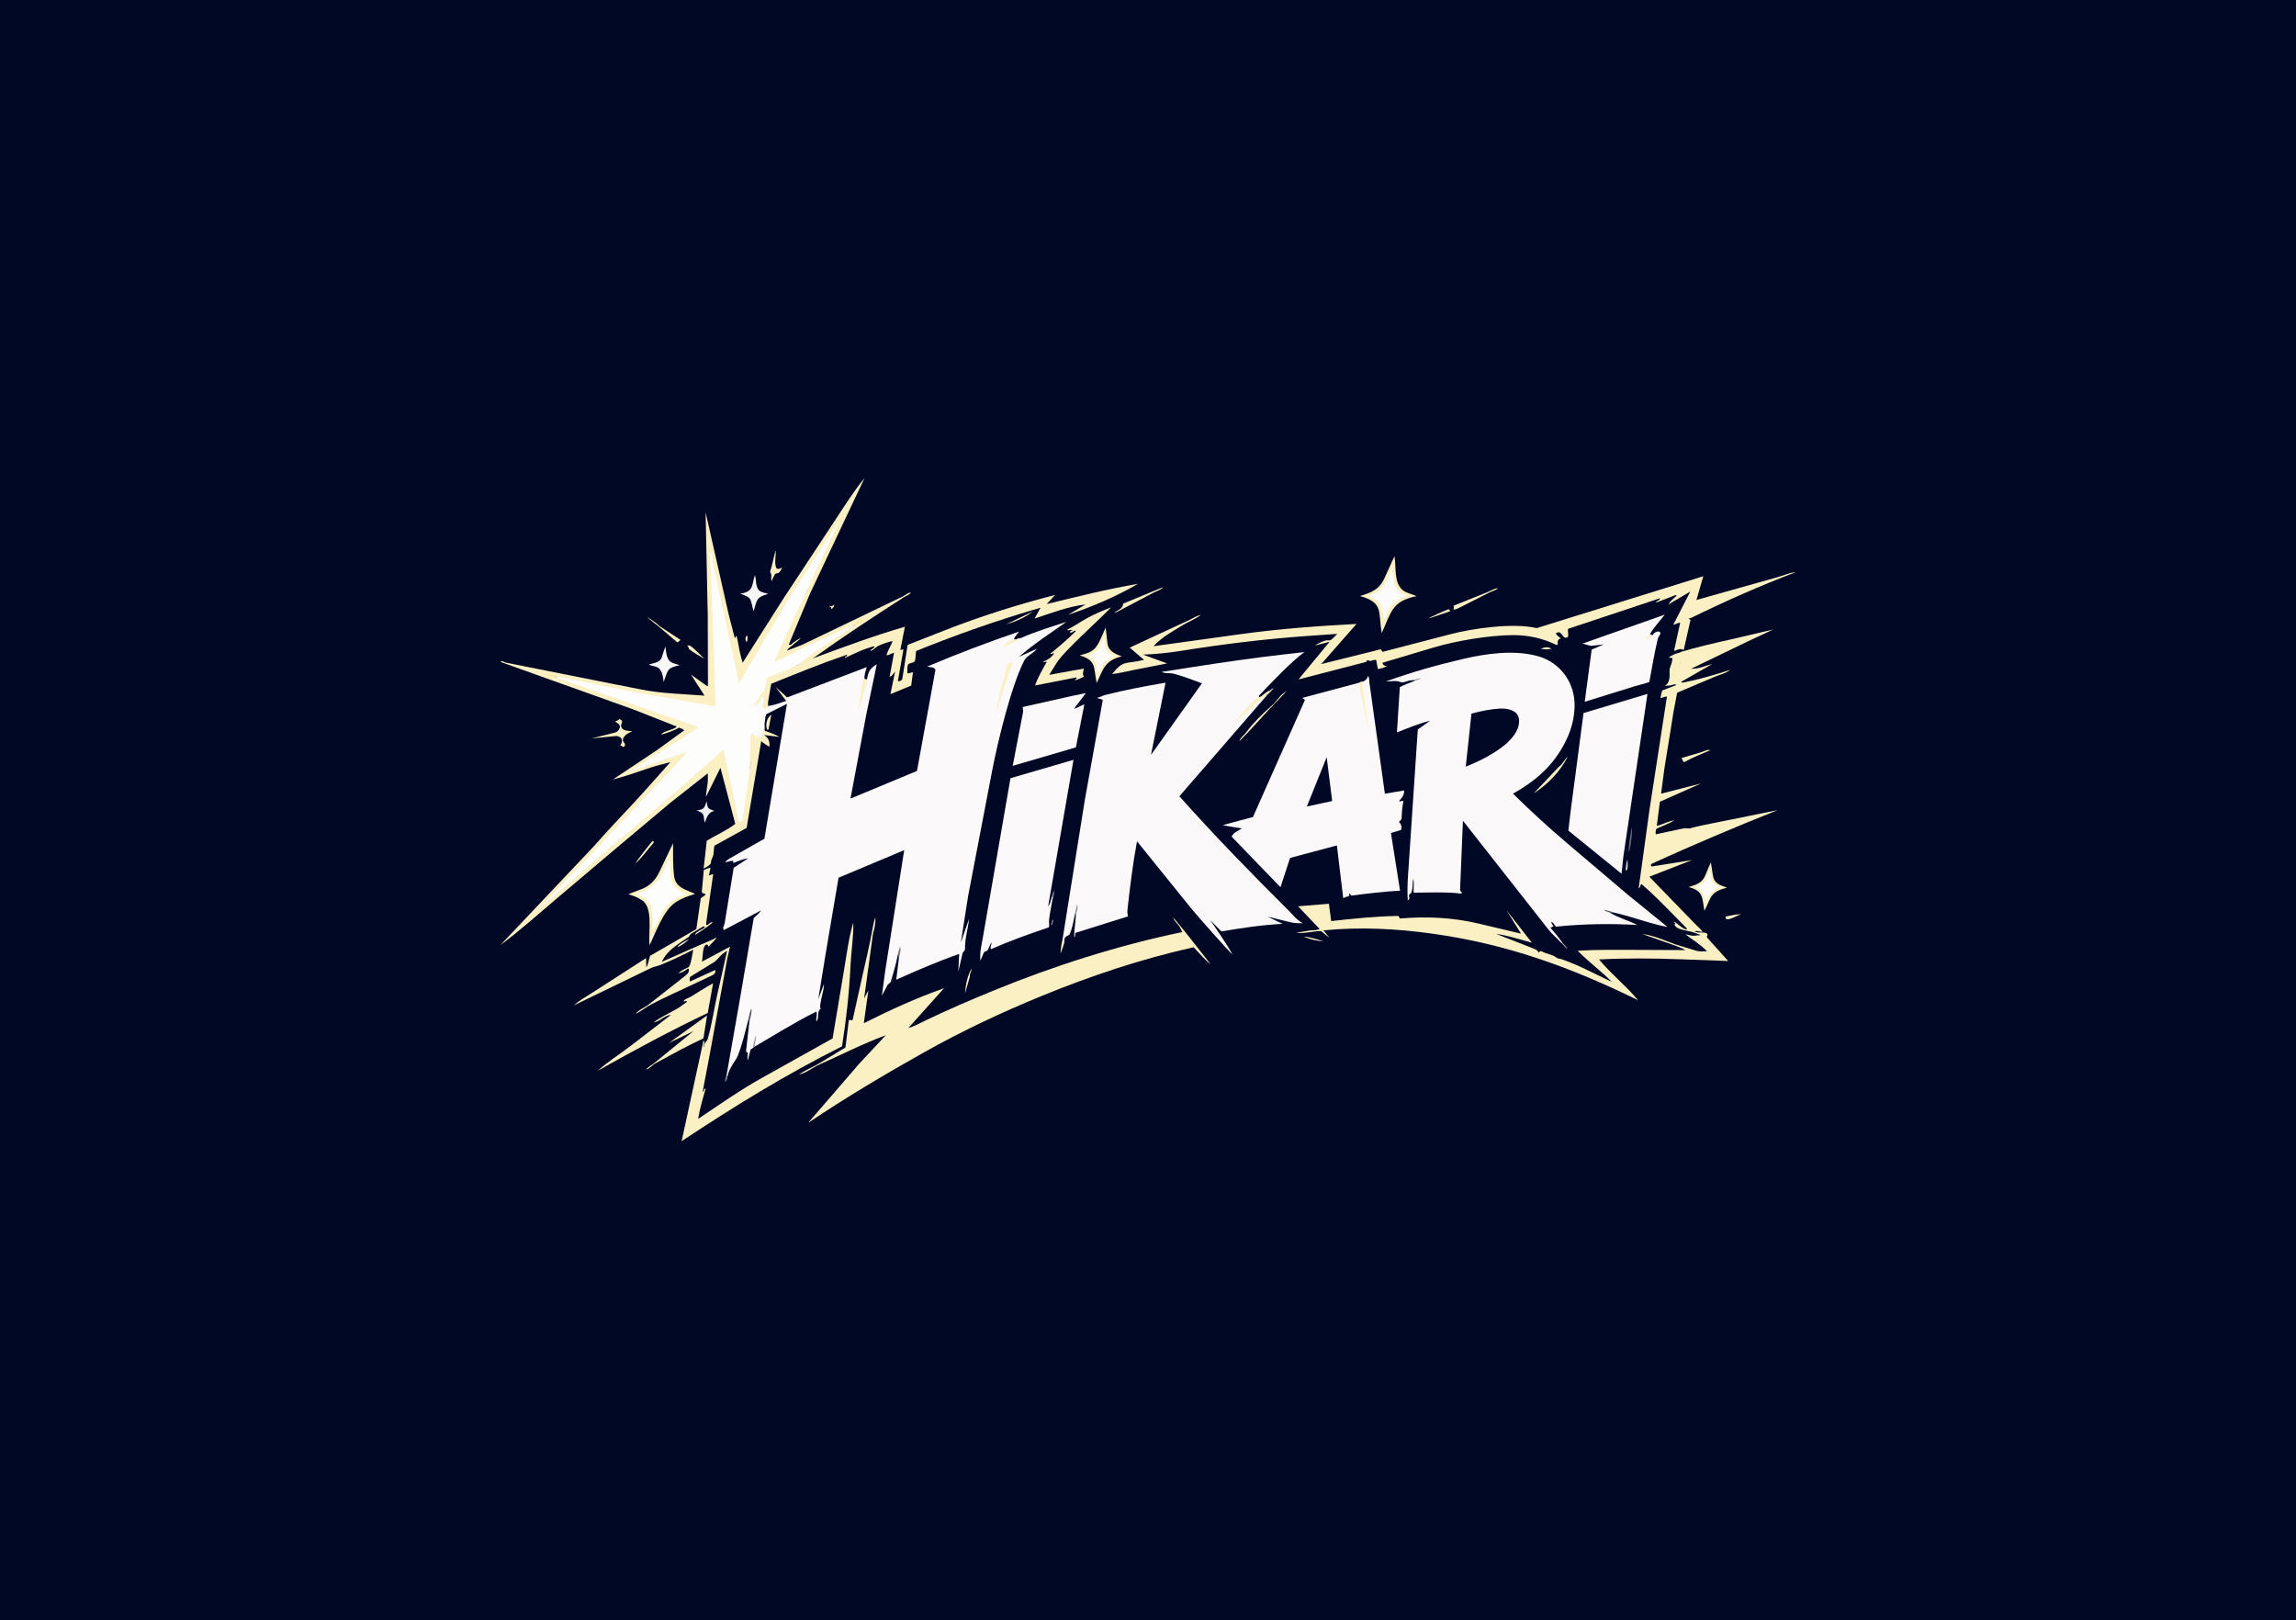
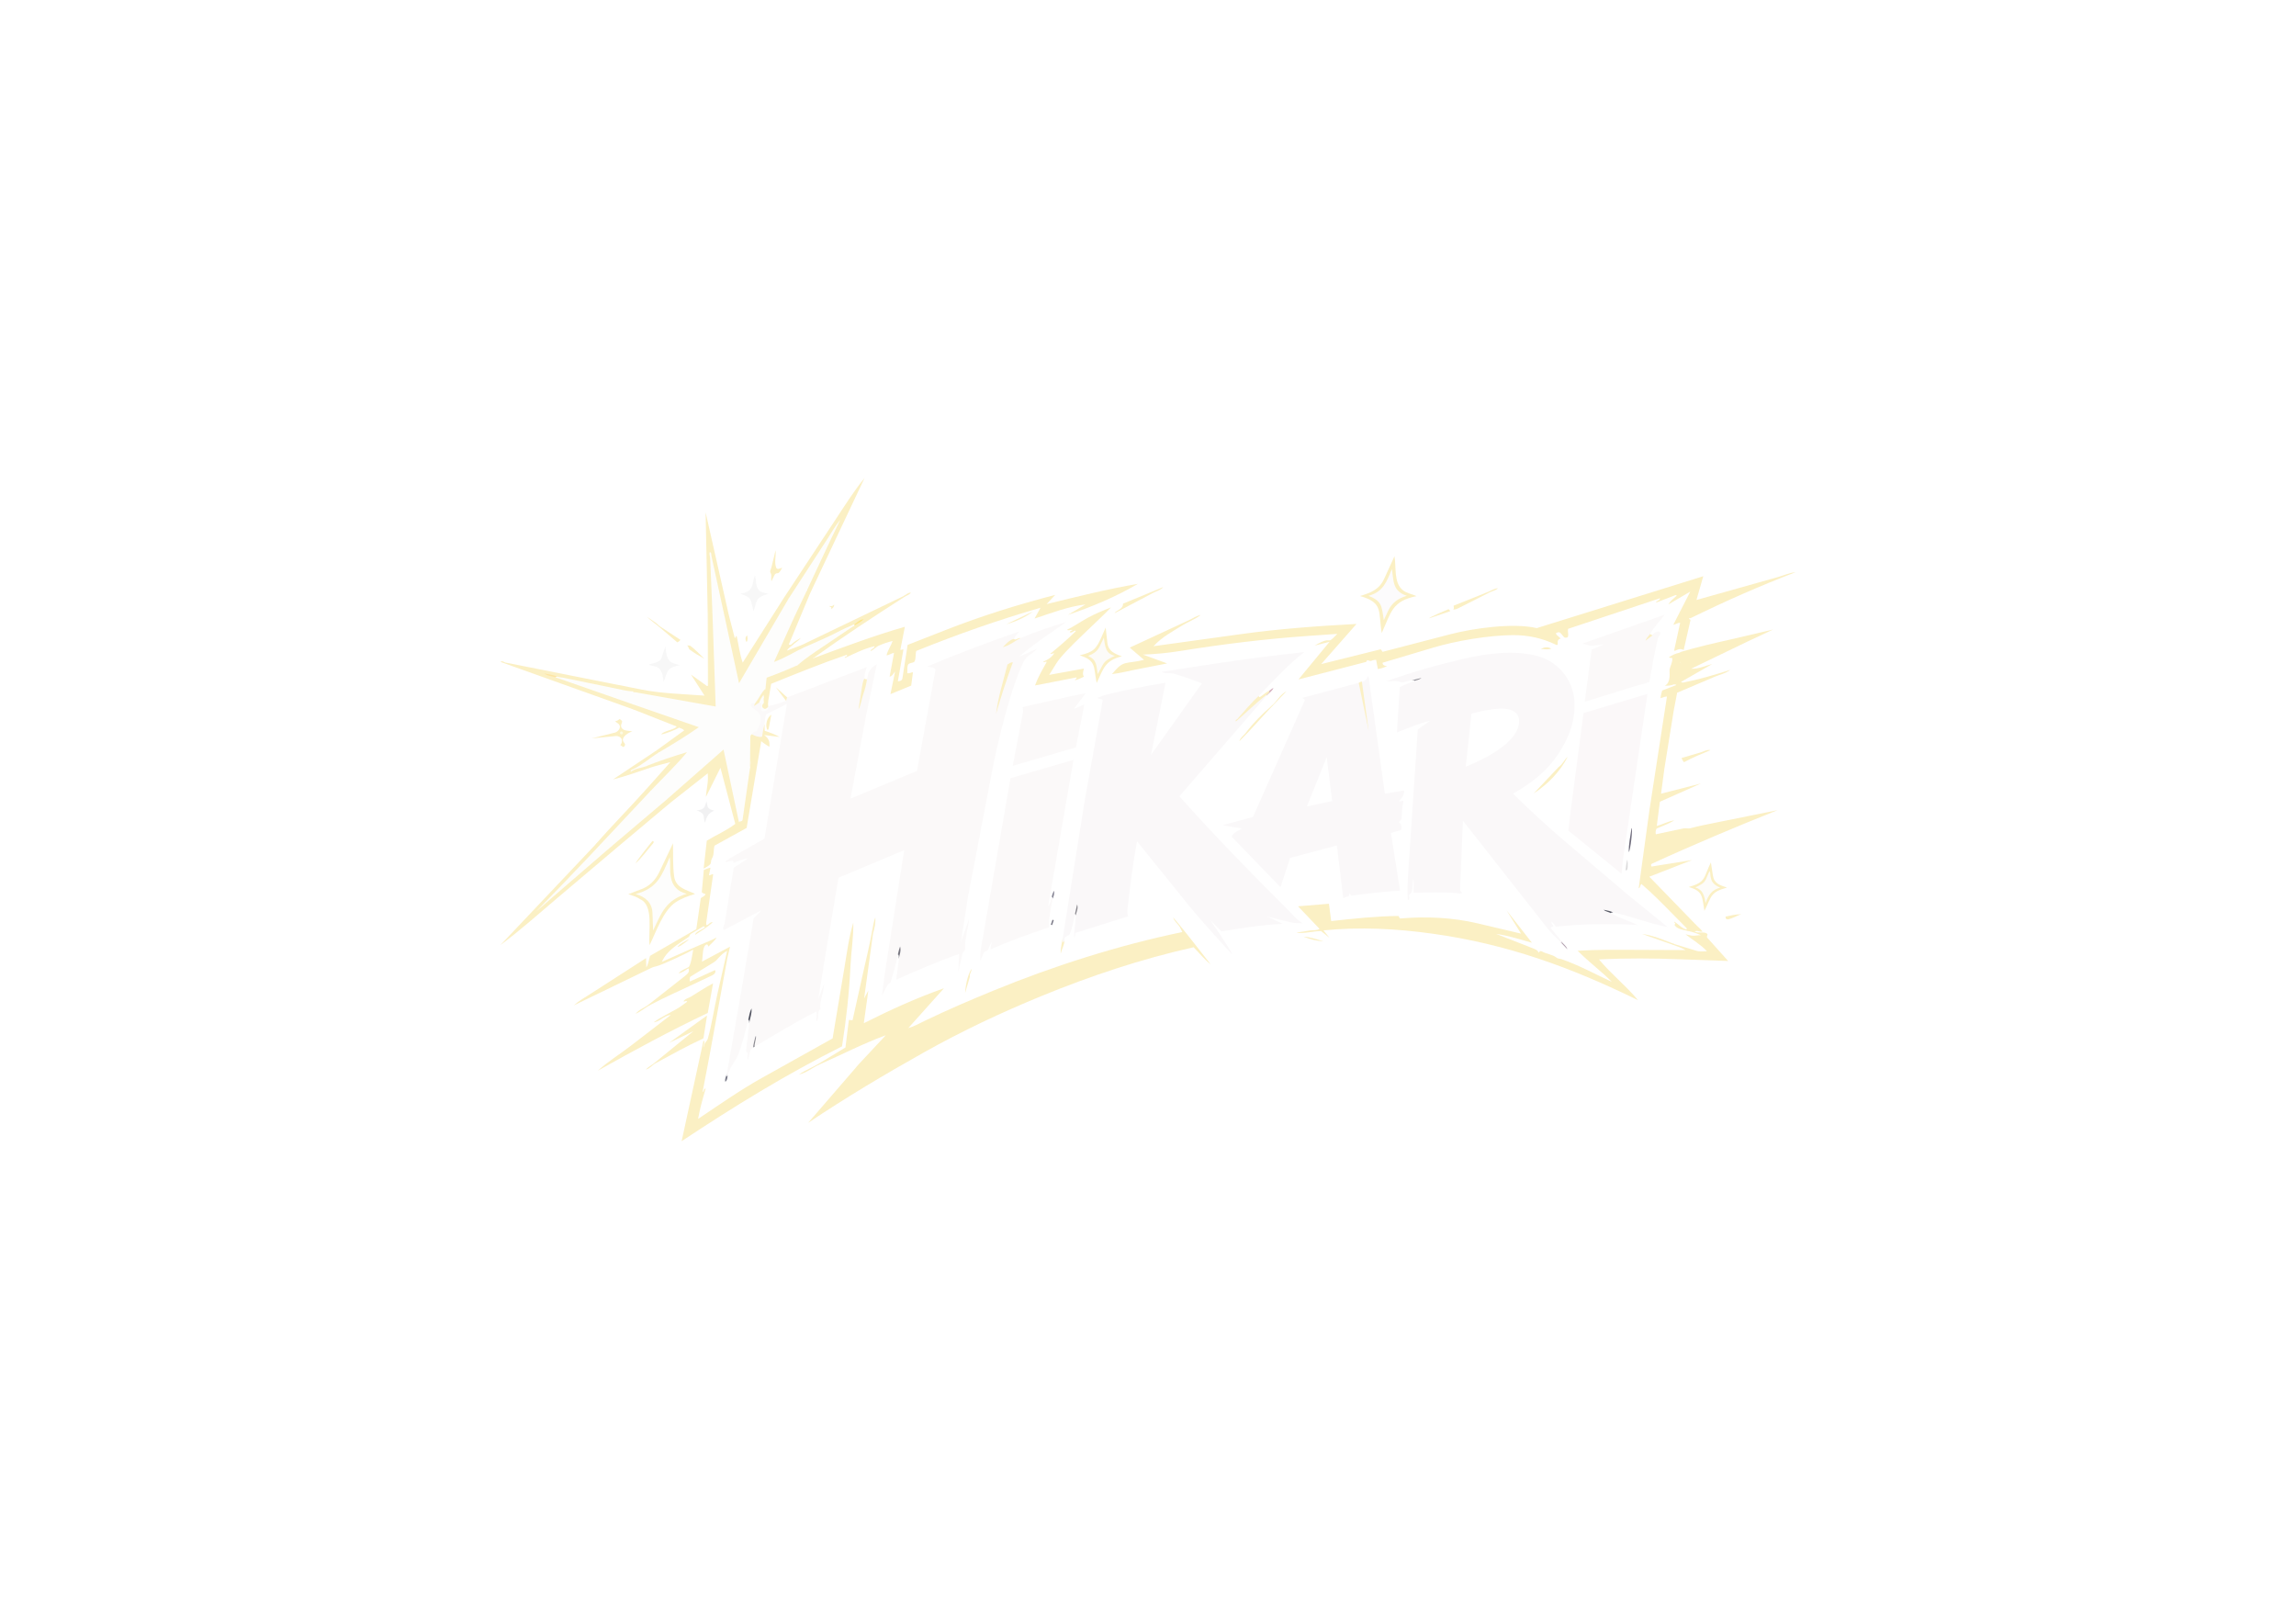
<svg xmlns="http://www.w3.org/2000/svg" id="Layer_1" version="1.1" viewBox="0 0 2565.83 1809.51">
  <defs>
    <style>
      .st0 {
        fill: #7a7b89;
      }

      .st1 {
        fill: #585a66;
      }

      .st2 {
        fill: #010825;
      }

      .st3 {
        fill: #87858b;
      }

      .st4 {
        fill: #fcfbe4;
      }

      .st5 {
        fill: #777680;
      }

      .st6 {
        fill: #f1f1f2;
      }

      .st7 {
        fill: #d4aebd;
      }

      .st8 {
        fill: #fbf8f9;
      }

      .st9 {
        fill: #fcfbf8;
      }

      .st10 {
        fill: #fbf9f9;
      }

      .st11 {
        fill: #b09ead;
      }

      .st12 {
        fill: #faf8f9;
      }

      .st13 {
        fill: #fbf0c4;
      }

      .st14 {
        fill: #fdfcf9;
      }

      .st15 {
        fill: #fde5a5;
      }

      .st16 {
        fill: #fdfdfc;
      }

      .st17 {
        fill: #dcdbdc;
      }

      .st18 {
        fill: #848392;
      }

      .st19 {
        fill: #919197;
      }

      .st20 {
        fill: #6f6c7c;
      }

      .st21 {
        fill: #8a8990;
      }

      .st22 {
        fill: #fde78c;
      }

      .st23 {
        fill: #fcfbfc;
      }

      .st24 {
        fill: #787684;
      }

      .st25 {
        fill: #f7f7f7;
      }

      .st26 {
        fill: #4c4e5b;
      }
    </style>
  </defs>
-   <rect class="st2" x="-29.54" y="-20.83" width="2624.92" height="1851.18" />
  <g>
    <path class="st13" d="M865.58,642.57l-3.42,6.92c-1-2.73.63-6.16-.76-8.65-1.59-2.86-.06-3.82.59-6.49l4.75-19.44c.67,6.66-1.56,12.93.52,19.15,1,3,4.12,1.39,6.87.33-1.17,2-2.41,5.04-4.34,6.03-1.56.5-3.11-.11-4.22,2.14Z" />
    <path class="st13" d="M736.45,700.41c-.26-.84,0-1.02.78-.55l23.25,15.3c-1.14,1.22-2.15,2.09-3.53,2.73l-20.5-17.48Z" />
    <path class="st13" d="M1946.03,1021.73c-5.59,1.3-18.43,10.26-17.61,2.6,5.63-1.16,11.14-2.61,17.61-2.6Z" />
    <path class="st13" d="M737.23,699.85l-.78.55c-4.48-3.72-9.43-7.04-13.44-11.14l9.56,6.57c1.75,1.2,3.25,3.09,4.66,4.02Z" />
    <path class="st13" d="M928.95,680.85c-.04-.74.25-1.36.05-1.89-.38-1-1.72-.54-2.32-1.75,2.25.31,4.02.44,5.4-1.73.31,2.63-1.19,3.94-3.13,5.37Z" />
    <path class="st13" d="M834.33,717.53c-1.8-2.63-1.6-5.86.67-7.43.21,2.48,1.18,4.51-.67,7.43Z" />
    <path class="st13" d="M1010.86,666.95l-.93-.9c2.47-1.19,4.42-3.66,8.03-3.86-1.82,2.77-4.83,3.3-7.1,4.76Z" />
    <g>
      <path class="st13" d="M693.21,832.63c1.6-1.62,2.25-4.01,1.55-6.48-.59-2.05-3.73-3.86-6.58-3.58l-26.93,2.65,26.05-6.53c2.68-.67,5.59-3.87,5.45-6.54-.16-3.1-3.22-4.22-5.35-5.91,1.89-.57,3.41-1.17,5.03-2.75.81.7,2.87,1.75,2.79,2.95-.11,1.82-1.5,3.32-1.17,5.11,1,5.48,7.52,5.01,12.55,5.71-3.38,1.53-6.68,2.81-9.06,6.01-4.73,6.37,3.68,6.77.04,10.99-1.13,1.3-1.92-.06-4.36-1.63Z" />
      <circle class="st4" cx="694.53" cy="819.09" r="1.63" />
    </g>
    <g>
      <path class="st13" d="M916.14,1189.42c-1.36.38-1.63.38-.89-.87l29.56-17.93,3.8-30.69c1.73-.18,2.7.48,4.18.11l11.18-50.3c3.71-16.69,7.65-32.7,10.62-49.04,1.78-1.96,1.32.98.96,2.88l-9.86,72.23,4.71-8.86-5.07,36.56c29.37-14.83,58.65-28.16,89.59-39.08l-39.87,44.52c7.05-2.06,12.71-5.39,19.23-8.53,25.03-12.05,49.92-22.67,75.78-33.31,66.48-27.35,140.39-50.86,211.18-65.48-1.34-2.29-2.05-4.72-3.33-6.52-.38-.8-.13-1.04.74-.74,5.38,6.45,10.57,13.06,15.98,19.97l18.24,23.29c-6.74-5.11-12.29-12.27-18.97-19.02-58.77,13.16-115.02,31.94-170.37,54.65-44.87,18.41-88.3,38.9-130.6,62.62-44.18,24.77-86.93,50.21-129.81,78.96l51.76-59.91c1.86-2.16,3.09-3.77,4.99-5.81l30.03-32.18c-26.43,9.73-49.55,21.88-73.75,32.49Z" />
      <path class="st10" d="M1175.37,1002.26c1.31-.75,1.64-.06.98,2.06-1.43,8.52-3.28,16.28-4.13,24.85-.2,1.99,1.04,5.51-.45,7.29-21.88,7.39-43.24,14.99-64.41,24.37-1.23-2.9,1.15-4.78.49-7.76l-3.87,8.4c-.78,1.69-3.84,1.57-4.51,3.16l-3.83,9.07c-.94-8.92,1-16.28,2.55-24.89l31.03-179.11,70.43-20.55-28.32,163.69c2.67-2.96,2.99-7.14,4.05-10.58Z" />
      <polygon class="st8" points="1812.07 976.43 1752.66 928.24 1755.3 905.98 1769.63 796.88 1841.09 775.46 1814.19 956.9 1812.07 976.43" />
      <path class="st13" d="M1451.13,759.27l34.69-42.02-16.65,4.23c21.98-12.89,11.34,1.75,25.27-13.08l-32.5,2.27c-47.89,3.35-94.83,9.12-142.32,16.73-14.76,2.37-28.27,3.68-42.45,4.15l27.13,9.87-37.48,7.35c-8.08,1.59-15.49,3.55-24.16,4.57,13.54-16.42,14.16-10.67,35.83-15.91l-15.99-13.69,65.95-30.54c4.59-2.13,8.25-4.89,13.36-5.92-6.33,5-13.51,7.25-20.25,11.46-11.25,7.04-22.84,12.93-32.52,23.45l97.94-13.55c42.96-5.94,85.31-9.01,128.94-11.34l-39.45,44.86,66.08-16.43c1.35-.34,1.47,2.24,2.69,2.71l75.53-19.64c25.81-6.71,70.29-12.98,96.6-6.85l186.08-57.98-7.63,26.55,91.18-25.65c6.79-1.91,12.5-4.8,19.6-5.39-39.86,15.24-78.45,32.32-116.9,51.14-.76.37-1.38.19-1.98.39-1.04.34.28.98,1.49,1.71l-7.67,33.82c-5.99-4.03-11.48,4.11-10.41-.77l6.51-29.85c-2.59.08-4.26,1.37-6.54,2.08-.84.68-1.11-.11-.56-.93l18.4-35.94-24.59,14.4c2.17-3.63,5.22-6.13,8.38-8.92,1.49-.67,1.03-1.95-.48-1.48l-20.45,7.89c-1.8.41-1.76-.05-.23-.9,1.25-1.35,3.57-1.4,3.51-3.57l-102.7,34.21c-.68,3.31.74,6.08-.19,8.81-.38,1.11-2.57,1.18-3.4.99-1.73-.41-3.24-4.21-5.72-5.67-1.36-.8-2.92.05-4.51.97,1.28,2.54,3.71,3.65,5.63,5.76-3.53.79-3.72,3.21-3.35,6.16.07.57-.85,1.31-1.51.99-15.52-7.59-31.72-11.13-48.99-10.98-26.94.24-62.86,6.27-88.48,13.91l-56.76,16.93c-.24,2.51,2.41,3.84,5.03,3.59-3.12,1.83-6.55,2.9-10.35,3.48l-1.92-10.28c-6.77.11-3.91,2.46-9.61.34-.72-.27-.92,1.81-1.7,2.01l-75.41,19.51Z" />
      <path class="st13" d="M789.25,1030.98c.13,3.7-.86,5.08-2.97,4.13l-14.31,8.61c-1.16.7-1.29,2.59-2.36,3.35-12.34,8.65-23.71,14.35-29.98,27.85l43.24-19.15c6.27-2.78,12.25-4.75,17.98-8.12-2.66,4.54-6.05,6.64-9.09,10.22-.58-1.01-.92-2.63-1.97-2.38-4.93,1.18-4.14,12.41-5.32,19.2l31.37-16.72-2.94,12.43-20.13,110.04-7.59,39.79c2.27-.57.65-3.59,3.41-3.69-3.28,11.41-6.41,22.12-8.47,33.92,24.45-16.33,46.9-32.2,71.85-46.13l78.49-43.82,13.3-79.65c2.8-16.78,4.78-32.74,9.83-49.83.3,16.74-2.37,31.8-3.15,48.18-1.45,30.51-4.68,59.95-9.46,90.15-62.9,31.54-119.45,66.38-179.24,105.97l24.44-112.6c2.78,2.6-1.37,4.87,1.01,7.78-1.42-4.3,2.96-6.76,3.71-9.41,4.73-16.66,6.99-33.29,10.81-50.21l10.87-48.22c-7.79,4.03-10.33,9.96-14.73,12.66l-26.07,16c-1.5.92-1.13,4.45-.78,5.59l28.14-12.81c1.21,2.86-1.02,4.83-3.76,6.13l-16.24,7.69c-17.79,8.43-35.41,16.1-52.45,25.11-.93.46-1.52.32-1.77-.42l40.42-31.78c3.04-2.39,5.86-4.94,3.96-8.75-1.47.48-1.51.13-.11-1.05,2.75-1.39,4.5-14.47,5.49-19.75-7.92,4.44-34.63,17.11-41.15,18.57-1.78.4-3.56.8-6.13,2.04l-86.2,41.7c5.65-5.12,11.88-8.52,18.34-12.67l62.46-40.18.25,10.43c2.44-3.99,2.74-8.32,4.21-12.96l51.69-29.85,4.99-34.52c1.76-1.66,4.11-2.11,5.42-4.49-1.22-.95-4.43-.94-4.27-2.74l2.24-24.42c2.87-.94,4.68-2.03,7.46-2.49l-1.71,8.54c1.96.04,2.95-1.55,4.7-1.18l-7.75,53.91Z" />
      <path class="st13" d="M1870,1056.03c-1.44-1.21-.76-1.44,2.04-.69l23.93,7.27c3.75,1.14,7.89.37,11.65.49-7.54-7.93-16.08-12.67-24.07-18.96l6.44,1.37c3.37.72,6.89-.49,10.81-.37-4.54-2.05-9.03-3.55-13.72-4.58-2.03-.54-2.03-1.22-.01-1.81-2.48-2.85,5.49-6.8,8.1-5.31,2.43,2.51,5.35,4.69,7.5,7.71-3.27.8-5.65-1.95-8.88-.03,5.14,2.33,10.89-.47,14.13,2.55.86.8-1.04,3.13-.16,4.12l23.48,26.18-53.63-1.93c-30.33-1.09-59.78-1.36-90.71.18,14.27,17.09,29.51,28.63,43.67,45.58-75.43-36.97-146.52-62.77-229.52-74.33-40.66-5.67-81.04-7.78-122.08-3.72l6.79,8.32-9.46-7.55c-6.7-.24-22.39,3.64-27.2,1.46,5.18-.32,9.67-1.39,14.62-2.1,3.76-.54,7.56.26,10.9-1.81l-24.02-25.23,34.51-2.83,2.52,19.35c25.27-2.78,49.71-5.38,74.81-5.73,1.02-.01,1.35,2.74,2.25,2.83,29.35-2.46,58.39-1.22,87.12,5.58l47.98,11.34-16.11-25.93,28.25,36.09c-13.56-3.65-26.02-7.96-39.96-9.85l40.09,15.7c3.23,1.26,6.18,2.23,7.49,5.36.96-1.83,2.16-2.29,3.62-1.44,4.97,2.89,11.51,3.24,15.92,6.68,2.36,1.84,3.56,1.14,5.88,1.93,19.37,6.64,36.81,16.32,56.33,25.41-10.71-11.06-25.09-21.55-38.25-34.82,22.18-1.34,43.52-1.05,65.62-.96l54.97.22c-4.58-2.56-9.06-4.14-13.61-5.74Z" />
      <path class="st13" d="M1895.16,1033.43c2.54.39-5.73,2.07-8.1,5.31-1.03,1.05-2.11.53-1.72-.92l-15.29-15.53c-11.8-11.98-23.27-23.81-35.75-34.4-1.73,1.63-.95,4.21-3.03,4.76l12.14-88.16,19.46-126.1c-3.18.13-4.7,1.38-7.26,1.79.57-3.05.94-5.62,1.89-8.49l15.57-6.03c.19-.96,1.09-1.61,2.7-1.94.26-1.42,1.88-1.7,4.86-.83,18.24-3.6,34.33-8.35,52.96-14.26-5.19,4.05-11.39,5.14-17.41,7.7l-41.93,17.82-3.84,20.08-10.46,65.01-3.67,27.74,44.6-11.4-45.92,20.39-3.46,27.04c6.98-1.72,12.54-5.28,19.6-6.18-6.37,3.87-13.01,6.06-19.84,9.19-1.06,1.41-1.35,4.73-.82,6.34l31.08-6.59c2.45-.52,4.98.56,7.69-.2,8.43-2.35,16.61-3.89,25.27-5.64l71.93-14.52c-47.25,18.96-93.79,38.44-140.05,59.69-1.54.71-1.49,1.67-1,2.83.33.79,1.06.38,2.18.19l43.39-6.97-47.77,18.63,52.03,53.63Z" />
      <path class="st13" d="M858.38,784.15c-.23,2.54-2.94,3.23-4.9,1.78-2.92-.75-2.54-5.73.19-6.48.51-1.73.18-2.92-.98-3.58l2.75-6.14c-3.33,0-.55-13.21.1-13.57l29.3-12.03,6.36-.74,14.68-8.21,2.54.62c33.78-12.44,67.33-25.1,102.8-35.36l-5.08,25.83c1.53.13,2.4-.76,3.47-.44l-6.23,35.53c1.78.12,4.71-.78,5.05-2.94l5.86-37.7,42.74-16.76c39.86-15.63,79.94-28.13,122.19-39.13l-9.6,10.28c34.35-8.36,67.25-16.67,102.05-22.65-24.58,14.4-51.08,25.6-78.19,34.69l19.57-11.62c-18.88,2.1-38.32,9.66-56.9,15.74l6.68-12.1c-47.71,13.83-93.49,29.91-138.91,48.32-1.14,4.23-.13,8.53-2,11.91-1.46,1.71-6.47,1.25-7.35,3.79-1,2.88-.25,6.16-.65,9.17,2.36.45,3.61-.78,6.34-1.1l-1.98,14.96-23.18,9.5,5.19-25.23c-2.24,2.49-3.16,5.28-6.12,5.7l4.94-26.63c-3.38.61-5.25,2.65-8.41,2.79,1.4-5.85,4.66-9.9,6.84-16.02-5.21,1.19-10.38,2.96-15.44,5.21-3.53,1.57-5.63,4.78-9.39,6.13.75-3.01,4.3-2.53,4.69-5.56-11.98,2.88-22.17,8.05-33.3,13.28-.53-2.3,3.44-.88,2.29-3.67-28.96,9.88-56.56,21.16-84.58,32.49l-3.42,19.93Z" />
      <path class="st10" d="M1844.08,708.31c-.03,1.71,1.21,1.73,2.82,1.63.61-2.48,5.59-5.3,7.78-3.8,2.57,1.76-1.42,5.12-1.9,7.13-3.9,16.3-6.56,32.24-9.63,48.88-5.21,2.05-10.31,2.92-15.66,4.58l-56.52,17.55,7.76-58.33,13.53-5.77-13.36,1.53c-3.29.38-6.57-2.25-11.02-2.25l77.38-27.2,15.1-5.4c-5.66,7.55-11.66,13.5-16.28,21.44Z" />
      <path class="st10" d="M1202.31,835.22l-70.58,20.66,11.29-58.79c.85-2.41,0-4.28-.15-6.94l56.4-12.7,14.18-2.84-13.19,17.34c4.56-.87,7.36-3.51,11.54-4.79l-9.47,48.06Z" />
      <path class="st13" d="M744.13,1135.83c-.99.27-1.35-.09-1.07-1.08l13.14-7.2c4.3-2.36,7.84-5.46,11.63-7.97-.38-1.64.95-3,3.97-4.1l.2-1.58c8.07-4.92,15.78-10.15,24.88-14.95l-5.94,33.1c-41.9,19.88-82.05,41.6-122.96,64.56,11.72-10.53,24.53-18.33,36.9-27.84l44.7-34.41c-2.11-.01-3.93.74-5.46,1.48Z" />
      <path class="st13" d="M1878.56,762.08c-.06.71-.74,1.1-2.05,1.18.37-7.51,1.35-14.97,2.92-22.38l-.95.19c-.22.84-.51.81-.87-.03-1.15-2.94-.87-9.71,1.09-12.58,17.61-5.24,35.37-9.36,53.77-13.47l49.06-11.48-28.88,13.56-62.77,30.29c8.61.39,15.4-3.32,23.53-5.25l-34.83,19.97Z" />
      <path class="st13" d="M1202.13,705.54c-.05-1.99-1.64-2.51-4.78-1.57-1.46-.44-2.84,1.26-4.97-.14,8-3.87,15.02-8.93,22.96-13.28,8.48-4.64,17.04-8.11,26.24-11.78-13.4,14.46-52.05,48.07-60.87,62.24l-8.21,13.19,38.82-7.05c-.9,3.72-1.9,6.27.02,9.07-3.3,1.48-5.95,3.05-9.99,4.02.1-1.67,2.35-1.32,1.63-3.2l-46.29,9c3.5-9.77,8.35-17.88,13.1-26.37-1.57-.79-2.49,1.19-4.08-.24,5.04-1.84,9.51-4.79,12.42-9.3-1.88-.24-2.84,1.19-4.54.59,9.93-8.15,19.51-16.33,28.53-25.18Z" />
      <path class="st13" d="M732.6,1188.23c-.8.4-1.05.14-.77-.73l43.09-35.12-27.28,13.15,42.51-30.68-4.04,25.56c-18.71,8.71-36.03,18.28-53.51,27.82Z" />
      <path class="st13" d="M1876.5,729.55l1.03.33-.74,11.15h.83s.87.03.87.03l.82.42c-1.34,6.79-2.28,13.6-2.82,20.43,2.27,1.57-3.53,2.99-5.65,2.89-3.2,1.23-6.52,1.68-10.43,1.52,7.32-3.37,5.05-15.81,5.32-17.58.7-4.46,3.51-8.53,3.12-13.24-1.42-.51-2.69.13-3.77-1.02,3.84-2.48,7.51-4.14,11.41-4.94Z" />
      <path class="st25" d="M741.65,762.1c-.65-4.69-1.04-10.38-4.43-14.34-2.98-3.47-7.76-3.01-12.1-4.91,3.1-1.62,12.28-1.97,14.19-7.68l4.22-12.64c.88,4.67.77,9.49,3.15,13.89,2.5,4.62,7.57,5.38,12.97,6.85-14.61,3.63-12.74,4.74-17.99,18.84Z" />
      <path class="st25" d="M842.1,683.11c-3.87-13.79-.82-14.72-14.73-19.61,15.07-2.44,12.52-9.02,16.22-20.76,1.75,5.5.65,10.85,3.43,15.47,2.43,4.03,7.39,4.12,11.46,5.4-14.47,4.33-12.14,7.21-16.38,19.5Z" />
      <path class="st13" d="M1245.53,685.32c1.67-3.38,9.72-4.27,9.47-10.67l44.93-18.54c-2.7,3.3-7.08,4.22-10.98,6.28l-43.42,22.93Z" />
      <path class="st13" d="M1631.71,678.72c-2.78,1.41-4.8,2.55-7.72,2.53,1.27-1.27.57-2.8.42-4.35l38.28-15.33c3.88-1.56,6.98-3.85,11.38-4.18-2.82,2.59-6.37,3.07-9.73,4.78l-32.63,16.55Z" />
      <path class="st13" d="M1713.94,886.73l28.02-29.68c4.45-3.05,6.02-7.93,10-11.34-8.69,16.77-21.76,30.26-38.01,41.01Z" />
      <path class="st6" d="M787.91,919.48c-3-6,1.96-9.85-9.38-13.82,8.92-1.06,8.69-3.08,11.07-10.19,1.46,6.06-.31,8.13,8.69,10.61-5.95,1.81-8.7,6.2-10.39,13.41Z" />
      <path class="st13" d="M1421.26,789.65c-12.6,13.2-23.91,26.57-36.24,38.69,1.33-4.39,4.72-6.13,7.03-9.2,8.5-11.33,18.32-21.06,28.74-30.09,1.45-1.42,1.8-.87.47.59Z" />
      <path class="st13" d="M1881.94,851.8c-1.62-1.55-1.98-3.17-2.77-4.69l21.47-6.29c3.56-1.04,6.78-3.4,10.84-2.46-9.93,4.11-19.42,7.93-29.54,13.44Z" />
      <path class="st13" d="M1872.04,1055.34c-.62.13-2.11-.32-2.04.69l-34.81-12.22c8.1,1.02,15.36,3.39,22.75,6.19l14.1,5.34Z" />
      <path class="st13" d="M729.78,942.59c-6.74,7.68-12,15.56-19.55,22.25.91-2.74,18.8-25,18.93-24.95.53.17,1.17.23,1.29.57.16.45.07,1.45-.67,2.13Z" />
      <path class="st13" d="M787.2,736.22c-5.81-3.29-11.29-6.36-16.52-10.31-1.43-1.08-1.18-4.54-3.7-4.76,1.39.51,3.63-.07,4.54.6,5.77,4.29,10.3,9.45,15.68,14.47Z" />
      <path class="st13" d="M1878.56,762.08c.66.2,1.28.86,2.05.81-2.3.36-5.27,1.88-7.56,2.77.09-1.09-1.54-.6-2.21-.84l4.85-1.87c-.39-2.49,2.79-21.89,2.79-21.88.91-1.89.35-4.17,1.94-6.05.99,6-3.98,23.59-3.43,26.52.14.74.98.36,1.58.54Z" />
      <path class="st13" d="M1154.34,683.35c-8.81,6.86-19.08,11.18-30.02,14.39l30.02-14.39Z" />
      <path class="st13" d="M1078.57,1109.79c.3-8.29,2.81-20.35,7.1-27.01.29,3.34-2.57,5.38-1.79,8.62l-5.32,18.38Z" />
      <path class="st13" d="M1620.77,682.98l-23.4,7.98c-1.37-.73,21.15-10.1,21.22-10.09.68.02,1.09.64,2.19,2.11Z" />
      <path class="st13" d="M1885.35,1037.82c.71-.07,1.13.57,1.72.92v1.81s-6.18-1.36-6.18-1.36c-3.64-.8-7.57-2.18-9.52-5.38-.04-.56,1.05-1.51.73-1.95-.39-.54-1.45-.86-.82-1.88,2.01,1.15,12.8,11.42,14.07,7.83Z" />
      <path class="st13" d="M879.64,779.41c.85.77,1.16,2.37,1.64,3.51-1.27.62-2.11.15-2.78.38l-11.58-15.39,12.72,11.5Z" />
      <path class="st20" d="M1823.25,925.34c1.65.94-1.2,24.34-3,27.1-.39-9.04,1.81-17.63,3-27.1Z" />
      <path class="st13" d="M786.28,1035.1l2.97-4.13c.18.99-.51,2.37.51,3.03,2.93-.98,3.8-4.02,6.76-3.21-3.83,3.29-7.11,5.8-10.8,8.2l-8.97,5.84c.52-4.86,15.25-7.82,9.54-9.73Z" />
      <path class="st13" d="M916.14,1189.42c-7.79,3.41-14.68,9.61-23.34,11.41,7.57-5.15,15.44-8.03,22.45-12.29l.89.87Z" />
      <path class="st13" d="M1479.13,1051.96c-7.84-.39-15.02-2.22-22.4-5.22,7.69.42,14.89,3.06,22.4,5.22Z" />
      <path class="st13" d="M1421.26,789.65c.49-.54.13-1.12-.47-.59,6.21-5.28,9.57-12.72,16.9-16.61l-16.42,17.2Z" />
      <path class="st13" d="M758.48,813.04c-.42,1.62-16.58,7.69-19.53,7.68,2.09-3.8,15.28-5.33,17.34-8.77.79.31,1.46.69,2.19,1.09Z" />
      <path class="st13" d="M1189.59,1050.29c.18,5.28-3.05,10.31-4.26,15.5-.26-6.72,1.55-12.58,2.49-18.46.38,1.4-.64,2.79.63,5.05.57-.75.24-1.79,1.15-2.1Z" />
      <path class="st13" d="M1202.13,705.54c-.54-2.85-4.02,2.96-6.7.91.85-2.14,5.86-2.48,1.93-2.48,2.13-3.11,6.86-2.01,10.03-4.14-1.48,2.92-3.54,4.03-5.26,5.71Z" />
      <path class="st13" d="M726.69,1123.03c-5.48,2.9-10.16,7.25-16.42,9.96,4.07-4.94,10.02-6.74,14.65-10.38.56.24,1.16.36,1.77.42Z" />
      <path class="st13" d="M975.55,1043.57c.14-1.01.19-2.51-.96-2.88.94-5.19,1.72-10.34,3.6-15.53.45,6.68-.97,12.75-2.64,18.41Z" />
      <path class="st13" d="M767.83,1119.57c-.19-.72-.78-.93-1.22-.89-.72.07-1.53.8-2.81.44,1.74-3.11,5.45-3.54,8.2-5.23.54.44,1.45.71,1.81,1.43-2,2.3-4.1,3-5.98,4.25Z" />
      <path class="st13" d="M1878.7,728.45l-1.09,12.58c-.71.34-.76,1.6-1.7,1.9l.59-13.38c.69-.14,1.44-.87,2.2-1.1Z" />
      <path class="st13" d="M769.28,1049.88c2.81-.83-12.26,10.29-12.05,7.92,3.35-3.54,7.38-5.36,12.05-7.92Z" />
      <path class="st13" d="M744.13,1135.83c-4.4,2.13-8.11,5.94-13.7,6.74,4.17-3.15,8.38-5.49,12.63-7.82.31.41.67.77,1.07,1.08Z" />
      <path class="st13" d="M1846.9,709.94l-7.95,6.03c1.09-3.55,3.76-5.3,5.13-7.66.58,1.03,1.75,1.33,2.82,1.63Z" />
      <path class="st13" d="M886.06,720.71c-.47-.2-1.27-.62-1.75-.54,2.88-2.86,6.54-5.01,10.5-7.23-2.5,3.52-6.14,5.01-8.75,7.77Z" />
      <path class="st13" d="M1733.72,724.99c-3.78,1.16-7.49.62-11.84.28,3.31-1.81,7.41-3.03,11.84-.28Z" />
      <path class="st13" d="M732.6,1188.23c-3.82,2.08-6.37,6.08-10.82,7.07,3.01-3.39,6.97-5.02,10.05-7.8l.77.73Z" />
      <path class="st17" d="M1818.66,960.85c.5,3.37,1.15,13.43-2.05,11.63-.12-.07,1.15-10.96,2.05-11.63Z" />
      <path class="st13" d="M1318.65,1034.37l-.74.74c-2.24-3.17-5.79-5.84-6.9-9.74,3.04,3.26,5.3,6.2,7.64,9Z" />
      <path class="st13" d="M769.3,1082.08c-3.28,2.2-6.48,4.75-11.05,5.66,3.13-3.56,7.21-4.83,10.94-6.72.11.23.35.89.11,1.05Z" />
      <path class="st7" d="M1415.48,777.4l-.1-.81c1.37-1.03,2.22-3.33,3.03-4.7,1.58-.74,2.75-2.37,4.74-3.02-1.76,3.85-5.29,5.77-7.68,8.53Z" />
      <path class="st11" d="M1744.11,1053.01c.46,0,.81-.34.91-.78,1.87,2.89,5.46,4.79,6.54,8.65l-7.45-7.87Z" />
      <path class="st0" d="M813.19,1202.08c-.43,2.39-.27,5.16-2.64,6.9-.96-3.63,1.21-6.31,1.68-8.99-.01.81.1,1.78.96,2.09Z" />
      <path class="st18" d="M1176.35,1004.32c0-.8-.15-1.73-.98-2.06.46-2.36,1.18-4.59,2.64-6.84.4,3.51-.48,6.33-1.66,8.9Z" />
      <rect class="st24" x="1173.16" y="1030.22" width="5.77" height="1.52" transform="translate(-173.93 1820.65) rotate(-71.57)" />
      <g>
        <path class="st13" d="M1544.14,707.45c-4.18-23.95,2.26-33.82-24.26-41.36,12.4-3.82,21.45-7.17,27.07-19.49l11.39-24.95c2.22,12.52-1.07,29.73,9.5,38.05,4.32,3.4,9.87,4.05,15.09,6.52-27.31,5.54-28.28,17.94-38.79,41.24Z" />
        <path class="st23" d="M1546.47,693.03c-2.61-14.95-1.25-20.96-17.13-27.13,16.84-4.65,20.12-15.91,26.21-30,1.93,13.95.71,24.65,16.68,29.99-9.48,2.43-16.91,7.95-20.98,16.78l-4.78,10.37Z" />
      </g>
      <g>
        <path class="st13" d="M1225.57,763.31c-3.79-18.18-.04-24.88-18.96-30.94,15.15-3.67,18.27-6.71,24.37-20.53l4.64-10.52,1.89,17.04c1.04,9.33,8.15,12.33,16.22,15.13-19.2,4.74-20.52,13.79-28.16,29.81Z" />
        <path class="st9" d="M1226.77,753.34c-1.79-9.19-.43-15.46-10.8-20.28,12.36-4.9,11.96-9.29,17.61-20.38,1.32,9.99,2.15,18.11,12.3,20.21-6.02,2.89-10.83,5.11-13.64,10.31l-5.47,10.13Z" />
      </g>
      <g>
        <path class="st13" d="M1929.94,991.93c-19.03,5.17-17.07,9.99-25.21,26-2.75-14.92-.91-22.07-17.57-26.61,19.66-5.56,16.3-10.33,24.8-27.56l2.2,14.49c1.41,9.3,7.82,10.93,15.79,13.68Z" />
        <path class="st14" d="M1905.97,1009.33c-1.22-8.38-3.2-15.25-11.35-17.51,12.38-6.19,10.07-5.79,15.73-18.36,1.5,2.23.67,4.89,1.5,7.25.98,5.78,4.59,8.87,10.65,11.28-9.43,2.22-13.35,8.32-16.53,17.34Z" />
      </g>
      <g>
        <path class="st12" d="M1440.2,1017.73c-41.79-41.59-82.56-83.38-122.22-127.84l97.5-112.5c.34-.36.33-.64-.1-.81-4.19,1.5-8.03,3.76-11.55,6.76,1.48-1.69,2.47-3.58,2.94-5.69,2.06-1.85,3.97-4.32,6.23-6.63,14.34-14.63,27.83-29.35,44.64-42.29l-22.94,2.63c-34.4,3.94-67.85,8.81-102,14.13l-34.61,5.39c4.6,2.24,8.97.85,13.36,1.99,11.1,2.88,21.37,7.05,31.75,10.78l-56.95,80.01,16.27-80.67c-22.52,3.71-44.85,8.03-67.35,13.63-3.33.83-5.93,2.77-9.02,3.1,1.89,1.74,5.16.99,6.2,2.79l-20.06,111.62-24.48,153.18c-.77,4.1-.02,9.42,1.78,2.95-.14-4.07,3.51-3.69,5.62-5.97,3.37-7.09,4.48-15.53,6.1-22.84.58-.98.9-.34.96,1.92-.35,8.06-1.98,15.97-1.83,24.03,1.8-1.24.76-3.01,1.28-4.81l58.85-18.48c-.67-2.82-.84-5.42-.49-8.51,2.83-25.11,5.73-49.53,10.56-75.4l60.24,74.6c8.45,10.47,42.23,48.11,46.27,51.96-1.93-5.6-24.65-38.47-24.65-38.47,0,0,8.1,8.22,12.41,12.59,22.67-3.73,44.72-7.22,68.44-8.43l-16.97-8.12,25.48,6.29c4.77,1.18,9.41,1.09,14.02,1.19-6.77-3.73-10.49-8.92-15.69-14.11Z" />
        <path class="st13" d="M1415.38,776.59c-11.98,8.99-22.6,19.75-34.17,29.66-1.11-1.8.86-1.95,1.7-2.88,8.02-8.91,15.28-17.98,23.86-25.71-.11,4.39,5.23-2.77,11.64-5.77,1.37,1.21-1.52,3.75-3.03,4.7Z" />
        <path class="st3" d="M1202.27,1023.39c.02-.77-.18-1.62-.96-1.92l2.38-10.72c1.74,4.7-1.25,8.84-1.42,12.64Z" />
      </g>
      <g>
        <path class="st10" d="M1004.47,1071.51v-4.9c1.07-2.55.71-2.54-1.07.02-1.81,10.13-4.9,20.07-7.89,30.38-.48,1.67-3,2.51-3.76,3.95l-6.23,11.82,3.74-27.9,21.21-134.78-73.38,30.81-14.51,85.6-8.13,50.08,6.26-16.52c.9,4.75-6.6,26.05-3.36,26.98-5.36,4.41-1.15,9.55-4.98,14.66-.75-4.1,1.21-7.36-.05-11.22-24.1,11.93-46.91,26.36-68.51,38.89l-1.74,1.1c-.64,1.05-3.06,1.69-3.44,3.13l-2.95,11.3c-1.11-3.14.31-5.71-.01-8.47-2.08-.39-1.98-1.62-1.79-3.27l3.38-29.6c.59-7.69.58-9.18,0-4.48l-1,.56c-3.45,13.46-6.57,27.06-11.81,40.34-1.78,4.52-9.73,13.75-11.25,22.11-1.13,1.61-1.45.91-.96-2.09l15.04-85.79,15.02-88.18c2.89-3.11,5.99-4.85,8.06-8.53l-41.21,21.82c-2.36-1.75.23-4.79.71-7.75l10.06-61.78,16.32-10.65c-6.42.99-11.46,3.28-16.82,5.35-.12-.87.37-2.49-.45-2.52-3.3-.14-5.42,1.52-8.57,1.59,1.35-1.88,3.1-3.1,5.13-4.26l38.72-22.01,25.21-150.72-23.29,11.72c-1.43,3.74-.95,7.4-1.81,10.78-.32,3.9-.47,7.74-.44,11.51l-2.36,2.94c-1.21,3.3-12.34.8-11.39-3-2.05-2.86,1.3-5.06,4.18-4.84,5.21-10.23,6.32-17.39-5.06-23.62-5.04-5.67,1.48-11.48,4.34-5.75.94.67-.07,1.86-.82,2.67-.28.3,4.24-6.77,5.76-3.96,2.06-2.64,3.4-.89,4.04,5.26-.82,3.84,1.08,3.74,5.69-.3-.86-.33-.81-.65.1-.94,6.94-.95,13.48-3.55,20.11-5.75.25-1.39.63-2.68,1.14-3.89l89-33.88c-1.33,4.68-2.96,8.61-2.53,12.81.53,2.9,1.45,3.17,2.78.81,1.49-9.29,3.69-12.25,10.95-16.82l-11.82,56.48-17.59,93.66,74.31-30.9,20.67-113.17c-1.97-3.34-5.61-2.48-9.35-3.45,33.85-14.29,67.55-27.13,102.76-39.11-2.08,3.12-4.51,5.19-5.65,8.15l-.24,1.37c2.59-.39,5.21-1.15,7.86-2.28,16.31-7.26,33.43-12.38,50.98-18.15-18.01,12.8-36.34,24.49-53.06,39.14l20.02-9.04c-4,5.37-11.39,7.68-14.33,13.51-14.56,28.93-29.42,90.24-35.76,123.28l-26.84,140.07-8.06,51.43,9.16-26.27c-1.18,11.24-4.64,21.74-4.48,32.81.05,3.46-2.25,3.31-2.79,5.62l-4.74,20.55,1-19.93c-24.4,8.49-46.9,18.34-70.32,28.76l2.89-23.36Z" />
        <g>
          <path class="st16" d="M853.67,779.45c-.71,1.91.27,4.49-.19,6.48-.27,1.17-.36,2.39-.36,3.92,1.81.47,3.51.17,5.17.14.69,2.46-1.27,4.08-3.53,4.64-8.14,2.04-.77-8.92-6.19-9.6-2.37-.87,2.18-8,3.34-8.96,2.34-1.95,2.18,1.29,1.76,3.38Z" />
          <g>
            <path class="st13" d="M968.88,759.15c-.9,5.6-2.18,11.22-4.23,16.97s-2.43,11.59-5.29,16.84l4-25.72c.86-3.24.85-6.51,2.74-8.9.41,1.07,1.87.59,2.78.81Z" />
            <path class="st13" d="M1140.79,713.09c-6.67,2.97-12.28,8.3-20.1,10.18,3.62-3.8,7.56-8.23,12.47-9.27,1.82,2.14,3.58-1.34,7.62-.91Z" />
            <path class="st26" d="M837.25,1143.56c-.08-1.33.46-3.26-1.01-3.93,1.08-4.22,1.45-8.54,3.61-12.66.52,6.18-2,11.31-2.6,16.58Z" />
            <path class="st21" d="M843.81,1169.37c-.45.26-1.47.66-1.74,1.1-1.4.93,2.14-12.45,2.47-12.71,1.55.91-2.88,12.5-.73,11.61Z" />
            <path class="st5" d="M1004.47,1071.51c-.24-1.62.58-3.92-1.07-4.88.53-2.95,1.46-5.84,2.47-8.83,1.47,5.15-.88,9.47-1.41,13.71Z" />
            <path class="st13" d="M1113.08,797.81c2.4-19.21,8.19-36.88,12.83-55.24,1.8-.84,3.34-2.61,6-2.36-7.16,19.26-13.17,38.09-18.83,57.59Z" />
          </g>
        </g>
      </g>
      <g>
        <path class="st13" d="M725.9,1056.36c-1.63-15.62,5.04-44.64-10.57-51.47-3.98-2.84-8.53-3.91-13.2-5.59l12.86-4.94c10.18-3.25,17.29-10.3,21.78-19.73l15.36-32.24c.16,12.65-.36,24.51,1.23,36.86,1.7,13.18,13.71,15.07,23.45,19.76-8.16,2.43-15.21,4.97-21.79,9.36-14.01,9.36-21.8,33.17-29.14,47.98Z" />
        <path class="st16" d="M729.88,1039.94l-.73-19.83c-.39-10.64-7.49-17.83-18.69-20.94,24.66-6.75,29.09-20.78,38.05-41.33.95,8.11-.38,15.11,1.25,22.34,1.35,9.51,7.48,16.36,17.66,18.67-23.15,7.03-28.17,20.99-37.55,41.09Z" />
      </g>
      <g>
        <path class="st13" d="M796.14,684.27l1.94.6,3.6,103.49c.07,1.9-1.23,2.5-2.86,3.01l-90.73-15.88c-1.6-.32-1.68-1.45-.67-2.82l.81-1.9,7.93-.27c23.14,4.6,46.85,5.08,71.19,6.92l-15.14-23.5,17.91,12.8c.87.19,1.36-.08,1.46-.82l-.12-83.39c2.12-4.98,4.58-1.28,4.13,2.97l.54-1.22Z" />
        <path class="st13" d="M825.74,918.63c1.9,2.73-2.32,4.73-4.06,2.08l-16.56-62.67-16.23,32.55c.37-8.32,2.96-15.31,2.02-26.35l-42.28,33.3c-3.04,1.6-5.33-.72-3.79-3.82l-.6-2.03,62.19-54.64c1.45-1.18,3.08-.33,4.15.93l16.79,79.11-1.64,1.54Z" />
        <path class="st13" d="M849.6,827.4c1.34-1.29,1.88-.79,1.09.94l-16.32,96.92-35.87,19.81c-1.34,4.51-.26,9.47-2.43,13.41-3.74,6.79,2.27,5.92-9.73,12.23l3.52-31.18c10.9-6.68,22.28-11.32,31.82-18.81,1.33-.54,3.1-.77,4.06-2.08-.29-2.09.51-2.61,2.31-2.67l8.04-56.94,2.07-.87,3.85-31.56c1.45-3.89,7.17-2.57,7.59.81Z" />
        <path class="st13" d="M905.32,663.08c-2.01,1.65-4.71-.05-3.84-2.66l2.38-9.53,21.8-46.64-42.04,64.7-2.24-.07c-2.65,4.25-5.85,2.2-4.62-1.9l56.79-86.05c10.61-16.07,20.36-31.71,32.6-46.73l-60.83,128.89Z" />
        <path class="st13" d="M881.37,668.87l1.32,1.55-54.99,93.76c-1.51.8-2.76.2-3.88-1.06l-15.29-70.67,1.63-1.54c.1-2.83,1.2-5.28,4.25-3.8l6.71,26c1.11-.63,1.24-1.94,1.39-2.45.07-.22.39.52.87.73,2.23,9.89,2.99,18.59,6.62,29.15l46.75-73.56c1.19.1,1.12,1.64,2.14,2.61.78.74,1.95-.35,2.48-.71Z" />
        <path class="st13" d="M670.96,943.69l.84,1.92-40.26,42.42,49.82-42.98,2.14.69c2.42-1.27,5.59-1.91,5.77,1.65l-66.18,55.96c-21.24,17.96-41.34,36.07-63.85,52.82l106.25-112.36,4.44-3.87c2.22.88,2.44,1.91,1.04,3.74Z" />
        <path class="st13" d="M716.16,770.49c-3.08.41-5.55,2.3-8.74,2.18l-1.95,1.82c-21.91-3.91-44.17-7.99-65.95-13.03-4.76-1.1-10.48-2.55-15.1-4.04-.24-.08-.38-.48-.49-.97-2.13-.43-4.93-.93-2.94.57l2.67.14c28.11,8.41,55.94,17.7,83.5,27.89l.47,2.2c3.63,1.63,4.39,5.33.07,5.54l-148.36-53.06c2.11-1.88,3.8.39,5.56.74l34.6,6.85,116.66,23.17Z" />
        <path class="st13" d="M814.41,687.1c-1.62,1.05-2.51,2.91-4.25,3.8l-2.07-.46-12.06-55.33,1.97,47.93-1.87,1.22c.08,2.01-.2,4.21-.62,6.79-1.67-2.5.29-5.54-.82-8.31-.47-1.18-2.72-.73-2.71.62l.07,84.33c-1.01.5-2.23.09-1.94-.98.43.44,1.01-.18,1.01-.9l-.22-78.72-2.36-114.5,25.87,114.5Z" />
        <path class="st13" d="M1009.94,666.06c1.59-.66,1.8-.65.93.9-34.64,22.17-69.11,44.85-102.44,68.85-5.29,3.81-11.51,4.99-17.22,7.59.27-.87.58-1.73,1.01-2.52s.84-1.51,1.45-2c18.39-14.78,41.12-29.68,61.52-40.09.39-.8.06-1.07-.9-.88-15.51,10.2-33.06,18.16-50.38,25.31-.77.32-1.65.39-2.55.44s-1.87-.02-2.81-.13c-2.55.94-3.5-.24-2.6-2.68l113.99-54.78Z" />
        <path class="st13" d="M736.35,840.9c-2.85.56-3.47-.33-1.9-2.78l30.18-21.91c-2.38-2.36-4.2-2.09-6.14-3.16-1.53.79-2.75.85-2.19-1.09l-48.59-19.16c1.29-1.62,1.32-3.98-.07-5.54l1.47-1.52,71.41,24.77c1.88,2.49,2.11,3.91-1.3,5.75-12.58,8.92-25.66,16.91-39.23,23.98l-3.64.67Z" />
        <path class="st13" d="M905.32,663.08l-23.67,56.79c-.44,1.06,2.72.9,2.66.31,1.65-1.09,2.23-.91,1.75.54-1.99,2.1-4.81,2.89-6.6,6.4l16.48-6.28c1.14.59,1.75,1.76,2.6,2.68l-2.14,3.14c-5.2,3-24.95,13.96-29.15,14.33-2.5.22-3.17-.43-3.67-2.78,11.5-26.02,23.35-51.8,35.55-77.33l2.34-.44c1.19,1.04,2.88,1.33,3.84,2.66Z" />
        <path class="st13" d="M726.75,884.23c-1.98,2.22-5.7-.31-3.96-2.89l26.37-29.59c-8.69,2.29-15.97,3.99-23.41,6.47-2.31.28-3.61-.36-3.92-1.92.72-.82,1.46-1.6,2.29-2.28,4.78-3.91,29.78-12,37.04-13.43,8.37-1.64,9.32-1.79,4.3,5.65-10.8,12.06-22,23.79-33.45,35.22-.66.66-1.52,1.13-2.41,1.6s-1.88.84-2.87,1.17Z" />
        <path class="st13" d="M748.64,897.54l-59.38,49.85-5.77-1.65-.57-2.04c19.93-16.9,39.87-33.8,59.81-50.7l2.12.72c.91,1.58,2.12,3.03,3.79,3.82Z" />
        <path class="st13" d="M726.75,884.23l.95,1.8c-18.18,19.37-36.35,38.74-54.54,58.12l-2.2-.46c-.6-.49-1.03-2.59-1.99-2.09-1.44.76-2.08,2.8-3.49,2.21,18.5-21.33,38.57-41.44,57.31-62.47,1.09,1.25,2.55,2.04,3.96,2.89Z" />
        <path class="st13" d="M736.35,840.9l-1.32,3.08-16.21,11.32c1.23-.62,2.09-.11,3.03,1,1.53.1,2.92.75,3.92,1.92-13.15,4.38-26.02,9.19-40.73,12.86l49.41-32.96c.41,1.06,1.13,1.96,1.9,2.78Z" />
        <path class="st13" d="M850.69,828.34l-1.09-.94c-1.33-1.84-.32-3.74,1.97-3.86.61-4.87,1.6-9.74,2.8-14.46l.19,7.66c5.92,1.88,11.12,3.84,16.61,6.82l-17.27-2.12c5,3.35,6.62,7.33,5.83,13.19-3.1-2.02-6.45-4.07-9.04-6.29Z" />
        <path class="st13" d="M859.15,813.49c-1.57,8.25-6.64-8.01,2.82-14.79l-2.82,14.79Z" />
        <path class="st13" d="M858.38,784.15c-.27,1.6.03,3.28,0,4.89,0,.3-.17.66-.1.94-3.75,5.27-9.37-.36-4.81-4.06,1.49-.96,3.08-1.85,4.9-1.78Z" />
        <path class="st16" d="M901.48,660.42l-13.67,28.73-22.83,50.64c12.24-4.48,22.59-11.24,33.56-16.28,12.15-5.57,24.75-10.49,37.02-16.96,6.35-3.35,12.49-6.1,18.72-8.66,1.56-.74,1.79-.61.9.88l-34.83,23.43c-10.23,6.88-20.09,13.49-29.15,21.18-11.15,5.07-22.45,9.64-34.49,14l-1.26,12.34c-2.47,4.85-5.22,9.65-8.25,14.42-1.02,1.45-2.2,2.17-3.56,2.17-.9-.44-1.89-.41-3.04-.34s-1.53,1.37-1.36,2.37c.88,5.17,14.06,5.88,10.28,19-4.95,17.18-4.72,5.58-9.35,13.18l.76,2c-.56,11.74-1.48,23.62-2.77,35.62l-8.33,58.18c-.3,2.07-3.42,1.38-4.09,2.3l-17.17-80.9-63.73,55.99-61.36,52.02-61.72,53.28-22.63,19.64,30.22-31.13,30.98-32.49,10.63-11.35,55.79-59.46c13.53-14.42,28.02-27.98,41.03-43.68-16.23,5-31.31,9.9-45.94,15.75-5.38,2.15-11.67,2.29-16.98,6.2-.19-2.34,1.68-2.38,2.89-2.97,10.54-5.08,19.09-12.98,28.59-18.63,14.87-8.85,30.02-17.95,44.62-28.21l-73.34-25.44-86.64-30.23c-.45-1.21.53-1.4,2.94-.57,1.44.59,2.78.41,4.8.82l69.18,14.23c3.5.72,6.49,1.05,9.51,1.17-.14,1.29,1.67.86,2.97,1.09l89.41,15.83-3.66-105.32-2.48-60.28c-.1-2.43-1.28-4.44-.46-7.03,2.18.81,1.49,2.75,1.93,4.77l15.04,69.16,15.73,72.69,55.48-94.71,42.67-65.66c5.13-7.9,9.38-15.69,15.08-22.4-13.48,27.25-25.23,53.5-37.65,79.61Z" />
        <path class="st13" d="M840.17,820.53c3.39,2.03,7.43,3.47,11.39,3-.18,1.44-.65,3.2-1.97,3.86l-5.52-2.2c-1.03,11.38-4.37,22.15-5.91,32.95l.34-34.59c.02-2.33,1.03-1.98,1.67-3.03Z" />
        <path class="st13" d="M853.67,779.45l-.41-3.11c-1.78,3.05-3.87,5.54-4.69,8.69l-5.76,3.96c-.02-.99.33-2.03.82-2.67,4.72-6.11,7.38-12.71,11.81-16.59-.34,3.34-.6,6.57-1.77,9.72Z" />
        <path class="st15" d="M623.92,756.45c-.91.08-2.56-.57-2.94.57-4.16-1.45-8.82-1.35-12.67-4.44,5.67,1.16,10.94,1.95,15.61,3.87Z" />
        <path class="st22" d="M955.18,698.78l-.9-.88c3.53-1.44,6-5.8,10.92-5.81-3.04,3.06-6.81,4.53-10.02,6.69Z" />
      </g>
      <g>
        <g>
          <path class="st12" d="M1798.08,1018.83c1.56.42,3.14.73,4.74.87,21.34,4.55,38.52,12.04,60.74,16.3l-44.78-36.41-68.59-58.2c-20.56-17.44-39.74-35.15-59.42-54.45,28.49-15.97,48.25-34.43,61.4-63.88,4.58-10.75,7.07-21.37,7.46-33.12.9-26.5-15.72-49.7-41.34-56.73-26.4-7.24-57.57-2.85-84.34,3.43-29.11,6.83-57.24,14.79-85.2,24.95,6.25.09,10.89-1.61,16.54.74,3.57,1.23,8.53-2.4,12.55-2.03,2.34-.5,3.34-.32,3.02.58-5.84,2.34-11.03,4.26-16.53,6.97l-3.23,50.69c12.57-4.9,24.08-9.93,37.05-13.03l-13.74,9.72-10.81,161.82c-.67,10.14-1.03,19.06-.38,29.06,1.74-.49,2.12-2.19,1.55-3.71-1.13-2.99,2.09-3.74,2.63-5.3,1.74-5.08.89-10.26,1.96-15.08,1.21,5.25,0,10.1.43,15.6,16.34-.07,32.16-.86,48.3.51,2.2.18,3.97,1.18,6.17-.48-1.51-.62-2.66-1.84-2.57-4.04l3.17-76.41,95.13,121.08c4.52,5.75,9.56,9.91,14.12,14.74,1.52,1.23,1.83.91.91-.78-3.7-5.71-8-9.94-12.38-15.53l3.38-1.4c-.71-1.97-2.45-2.96-2.35-5.31,2.45,1.31,3.11,3.56,5.12,5.61,30.23-3.14,60.11-3.6,91.01-1.9-9.94-4.96-20.53-7.73-29.84-13.31.16-.46-.72-1.04-1.87-1.57ZM1683.09,831.39c-13.54,11.04-28.42,18.75-45.07,25.37l6.36-59.24c10.65-2.85,21.25-5.1,32.45-5.7,6.56-.05,13.02.87,17.74,5.36,3.66,4.22,3.63,9.93,2.07,15.21-2.33,7.6-7.46,13.18-13.56,18.99Z" />
          <path class="st19" d="M1580.85,760.88c-.54-1-2.08-.3-3.02-.57l10.77-2.72c-2.58,2.19-5.36,2.33-7.75,3.29Z" />
          <path class="st1" d="M1802.81,1019.71c-1-.03-2.11-.06-2.86.69-2.46-1.47-5.47-1.46-7.88-3.7,3.98.79,7.61,1.44,10.74,3.01Z" />
        </g>
        <g>
          <path class="st12" d="M1563.38,895.24c3.34-3.39,6.01-6.97,5.73-11.86l-21.49,3.65-17.2-123.56c-.42-3.04.1-5.44-1.64-8.12-.92,3.42-3.07,5.73-6.81,6.59-1.11,1.09-2.02,1.6-3.57,1.18l-62.88,16.75c-.07.76,3.13,1.61,2.68,2.62l-57.98,130.55-33.73,9.08c7.71,1.69,13.33,2.33,21.33,3.67-4.41,3.17-9.21,4.06-11.42,9.22l54.58,56.52,10.69-32.72,52.33-13.95,7.08,58.86c1.9-.61,3.29-1.91,5.56-1.8,1.45-.71.98-2.05,1.49-3.53.98.35,1.11,2.65,2.46,2.48,17.95-2.32,35.46-4.5,53.99-5.49l-10.18-64.46,11.25-3.31c1.14-3.26.45-6.6-2.32-8.88l2.93-3.31c.27-7.01.68-13.56,2.12-20.46-1.93-.2-3,1.22-4.99.28ZM1460.45,901.31l22.16-55.14,6.11,49.03-28.27,6.11Z" />
          <path class="st13" d="M1521.96,761.94l7.63,55.1-11.2-53.91c1.42-.38,2.3-1.91,3.57-1.19Z" />
        </g>
      </g>
    </g>
  </g>
</svg>
